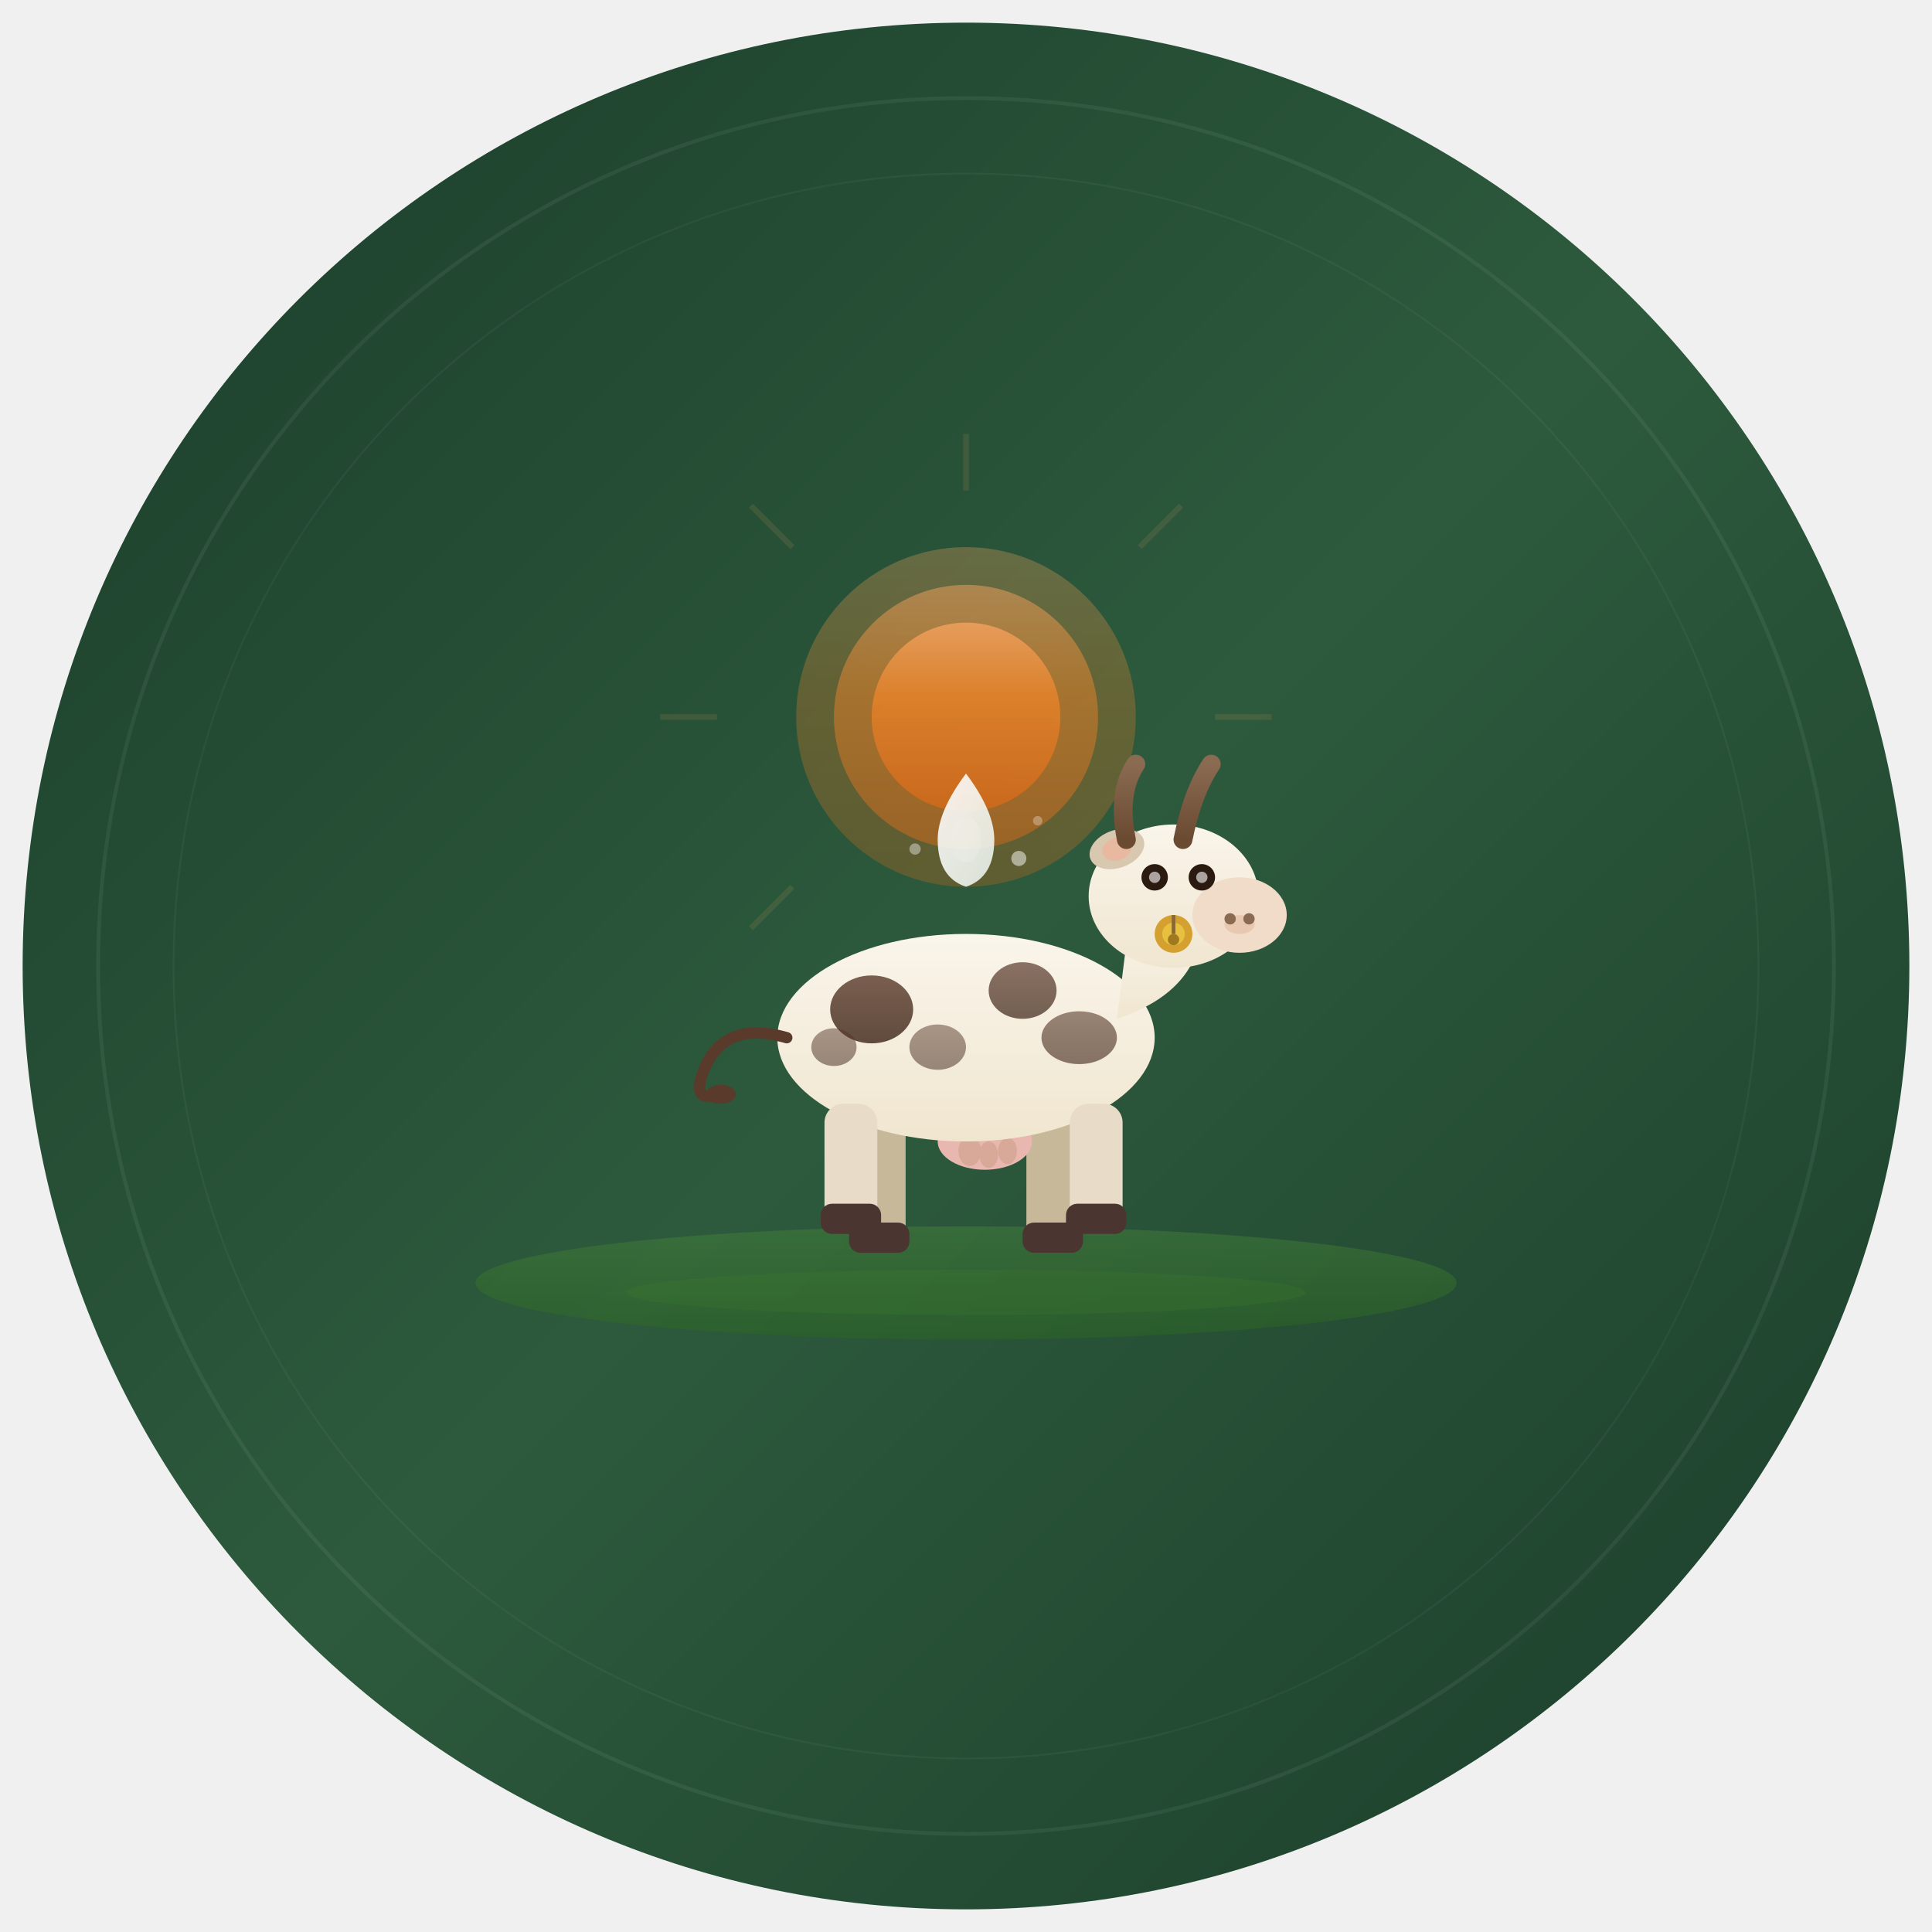
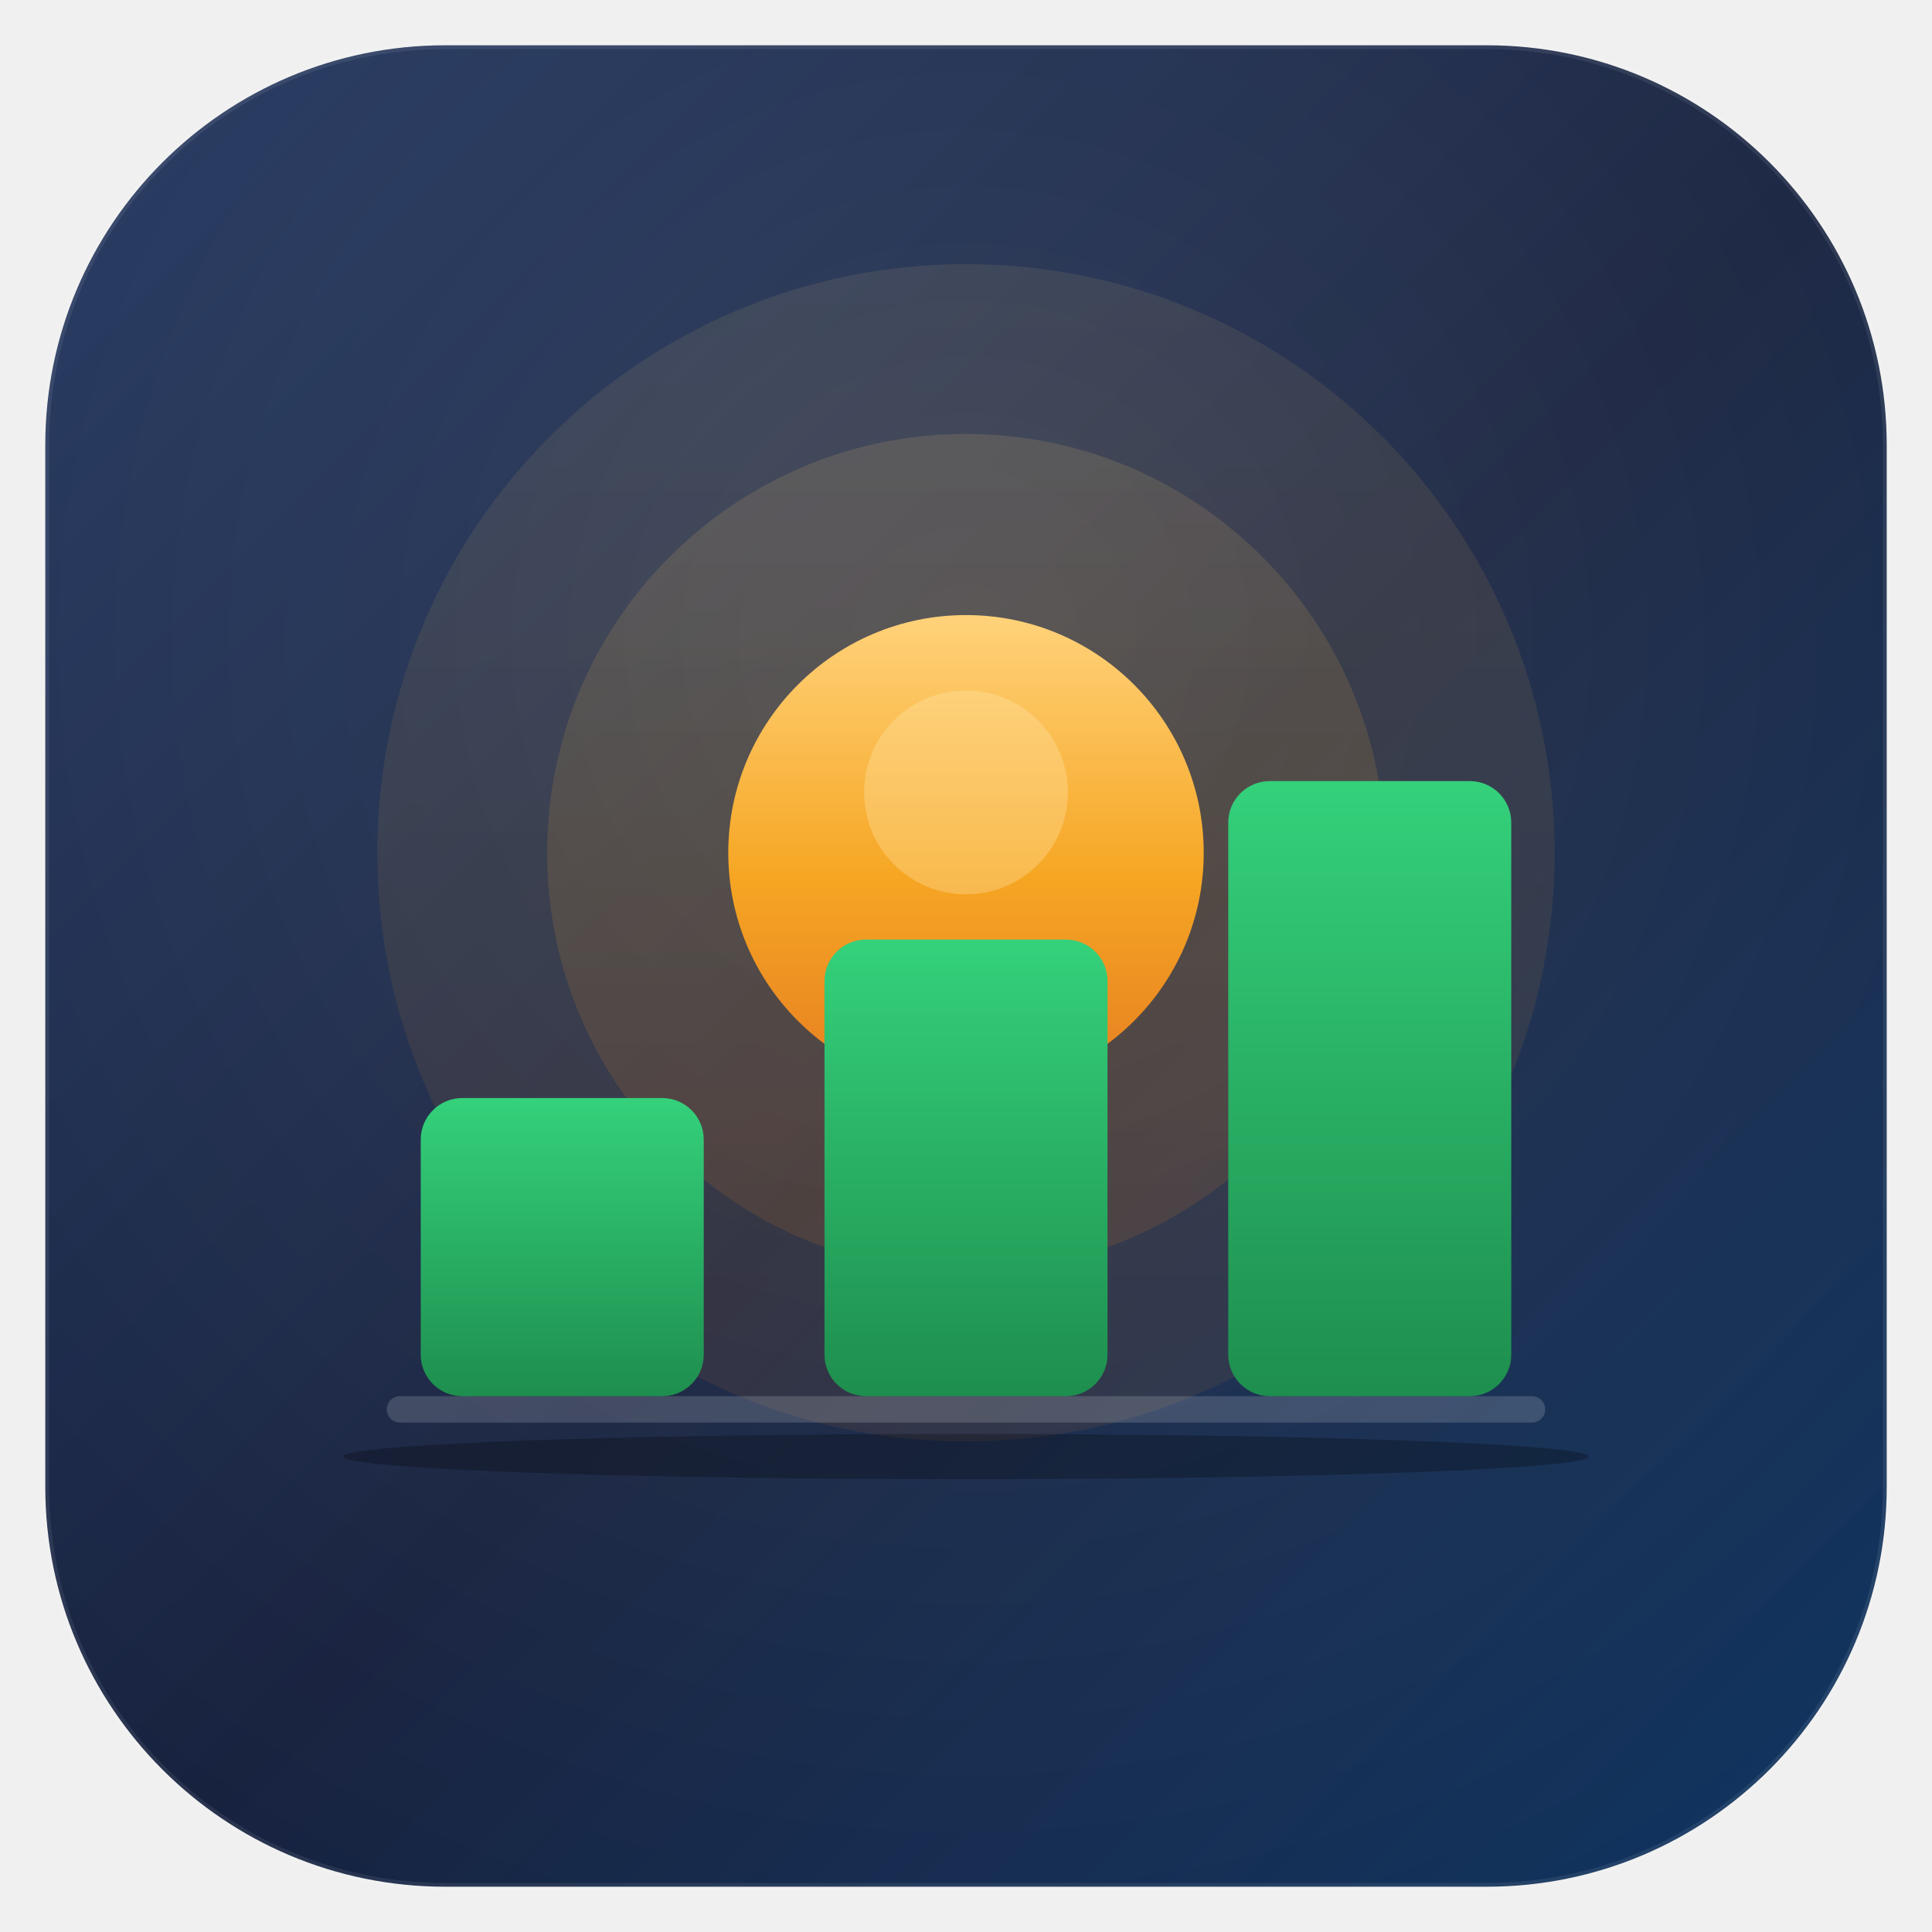
<svg xmlns="http://www.w3.org/2000/svg" viewBox="0 0 1024 1024" width="1024" height="1024">
  <defs>
-     <linearGradient id="bg-gradient" x1="0" y1="0" x2="1" y2="1">
-       <stop offset="0%" stop-color="#1a3c2a" />
-       <stop offset="50%" stop-color="#2d5a3d" />
-       <stop offset="100%" stop-color="#1a3c2a" />
+     <linearGradient id="pb-bg" x1="0" y1="0" x2="1" y2="1">
+       <stop offset="0%" stop-color="#22365e" />
+       <stop offset="52%" stop-color="#16213e" />
+       <stop offset="100%" stop-color="#0f3460" />
    </linearGradient>
-     <linearGradient id="sun-gradient" x1="0" y1="0" x2="0" y2="1">
-       <stop offset="0%" stop-color="#f4a460" />
-       <stop offset="40%" stop-color="#e8832a" />
-       <stop offset="100%" stop-color="#d4691a" />
+     <radialGradient id="pb-sheen" cx="0.5" cy="0.32" r="0.8">
+       <stop offset="0%" stop-color="#ffffff" stop-opacity="0.10" />
+       <stop offset="100%" stop-color="#ffffff" stop-opacity="0" />
+     </radialGradient>
+     <linearGradient id="pb-sun" x1="0" y1="0" x2="0" y2="1">
+       <stop offset="0%" stop-color="#ffd27a" />
+       <stop offset="55%" stop-color="#f6a623" />
+       <stop offset="100%" stop-color="#e67e22" />
    </linearGradient>
-     <linearGradient id="body-gradient" x1="0" y1="0" x2="0" y2="1">
-       <stop offset="0%" stop-color="#faf5eb" />
-       <stop offset="100%" stop-color="#f0e6d0" />
-     </linearGradient>
-     <linearGradient id="spot-gradient" x1="0" y1="0" x2="0" y2="1">
-       <stop offset="0%" stop-color="#5a3a2a" />
-       <stop offset="100%" stop-color="#3a2215" />
-     </linearGradient>
-     <linearGradient id="horn-gradient" x1="0" y1="0" x2="0" y2="1">
-       <stop offset="0%" stop-color="#8a6a50" />
-       <stop offset="100%" stop-color="#6a4a30" />
-     </linearGradient>
-     <linearGradient id="grass-gradient" x1="0" y1="0" x2="0" y2="1">
-       <stop offset="0%" stop-color="#4a8a3a" />
-       <stop offset="100%" stop-color="#2d6a1a" />
-     </linearGradient>
-     <linearGradient id="milk-gradient" x1="0" y1="0" x2="1" y2="1">
-       <stop offset="0%" stop-color="#ffffff" />
-       <stop offset="100%" stop-color="#e8f0e8" />
+     <linearGradient id="pb-bar" x1="0" y1="1" x2="0" y2="0">
+       <stop offset="0%" stop-color="#1e8e4e" />
+       <stop offset="100%" stop-color="#34d17b" />
    </linearGradient>
  </defs>
-   <circle cx="512" cy="512" r="500" fill="url(#bg-gradient)" />
-   <circle cx="512" cy="512" r="460" fill="none" stroke="rgba(255,255,255,0.06)" stroke-width="2" />
-   <circle cx="512" cy="512" r="420" fill="none" stroke="rgba(255,255,255,0.04)" stroke-width="1" />
-   <circle cx="512" cy="380" r="90" fill="url(#sun-gradient)" opacity="0.3" />
-   <circle cx="512" cy="380" r="70" fill="url(#sun-gradient)" opacity="0.5" />
-   <circle cx="512" cy="380" r="50" fill="url(#sun-gradient)" opacity="0.8" />
-   <g opacity="0.12" stroke="#f4a460" stroke-width="3" fill="none">
-     <line x1="512" y1="260" x2="512" y2="230" />
-     <line x1="512" y1="500" x2="512" y2="530" />
-     <line x1="380" y1="380" x2="350" y2="380" />
-     <line x1="644" y1="380" x2="674" y2="380" />
-     <line x1="420" y1="290" x2="398" y2="268" />
-     <line x1="604" y1="290" x2="626" y2="268" />
-     <line x1="420" y1="470" x2="398" y2="492" />
-     <line x1="604" y1="470" x2="626" y2="492" />
+   <rect x="24" y="24" width="976" height="976" rx="212" fill="url(#pb-bg)" />
+   <rect x="24" y="24" width="976" height="976" rx="212" fill="url(#pb-sheen)" />
+   <rect x="24" y="24" width="976" height="976" rx="212" fill="none" stroke="rgba(255,255,255,0.08)" stroke-width="4" />
+   <circle cx="512" cy="452" r="312" fill="url(#pb-sun)" opacity="0.09" />
+   <circle cx="512" cy="452" r="222" fill="url(#pb-sun)" opacity="0.13" />
+   <circle cx="512" cy="452" r="126" fill="url(#pb-sun)" />
+   <circle cx="512" cy="420" r="54" fill="#ffe9b0" opacity="0.32" />
+   <ellipse cx="512" cy="772" rx="330" ry="12" fill="#000000" opacity="0.25" />
+   <g>
+     <rect x="223" y="582" width="150" height="158" rx="22" fill="url(#pb-bar)" />
+     <rect x="437" y="498" width="150" height="242" rx="22" fill="url(#pb-bar)" />
+     <rect x="651" y="414" width="150" height="326" rx="22" fill="url(#pb-bar)" />
+     <rect x="205" y="740" width="614" height="14" rx="7" fill="#ffffff" opacity="0.16" />
  </g>
-   <ellipse cx="512" cy="680" rx="260" ry="30" fill="url(#grass-gradient)" opacity="0.4" />
-   <ellipse cx="512" cy="685" rx="180" ry="12" fill="#3a7a2a" opacity="0.3" />
-   <g transform="translate(512, 560)">
-     <rect x="-60" y="30" width="28" height="70" rx="10" fill="#c8b89a" />
-     <rect x="32" y="30" width="28" height="70" rx="10" fill="#c8b89a" />
-     <rect x="-62" y="88" width="32" height="16" rx="6" fill="#4a3530" />
-     <rect x="30" y="88" width="32" height="16" rx="6" fill="#4a3530" />
-     <ellipse cx="10" cy="45" rx="25" ry="15" fill="#e8b8b0" />
-     <ellipse cx="2" cy="50" rx="6" ry="8" fill="#d8a898" />
-     <ellipse cx="12" cy="52" rx="5" ry="7" fill="#d8a898" />
-     <ellipse cx="22" cy="50" rx="5" ry="7" fill="#d8a898" />
-     <ellipse cx="0" cy="-10" rx="100" ry="55" fill="url(#body-gradient)" />
-     <ellipse cx="-50" cy="-25" rx="22" ry="18" fill="url(#spot-gradient)" opacity="0.8" />
-     <ellipse cx="30" cy="-35" rx="18" ry="15" fill="url(#spot-gradient)" opacity="0.7" />
-     <ellipse cx="60" cy="-10" rx="20" ry="14" fill="url(#spot-gradient)" opacity="0.6" />
-     <ellipse cx="-15" cy="-5" rx="15" ry="12" fill="url(#spot-gradient)" opacity="0.5" />
-     <ellipse cx="-70" cy="-5" rx="12" ry="10" fill="url(#spot-gradient)" opacity="0.5" />
-     <path d="M-95,-10 Q-130,-20 -140,10 Q-145,25 -130,20" stroke="#5a3a2a" stroke-width="6" fill="none" stroke-linecap="round" />
-     <ellipse cx="-130" cy="20" rx="8" ry="5" fill="#5a3a2a" />
-     <rect x="-75" y="25" width="28" height="65" rx="10" fill="#e8dcc8" />
-     <rect x="55" y="25" width="28" height="65" rx="10" fill="#e8dcc8" />
-     <rect x="-77" y="78" width="32" height="16" rx="6" fill="#4a3530" />
-     <rect x="53" y="78" width="32" height="16" rx="6" fill="#4a3530" />
-     <path d="M80,-20 Q110,-30 120,-50 Q125,-65 115,-70 Q100,-75 85,-60" fill="url(#body-gradient)" />
-     <ellipse cx="110" cy="-85" rx="45" ry="38" fill="url(#body-gradient)" />
-     <ellipse cx="145" cy="-75" rx="25" ry="20" fill="#f0dcc8" />
-     <ellipse cx="145" cy="-70" rx="8" ry="5" fill="#e8c8b0" />
-     <circle cx="140" cy="-73" r="3" fill="#8a6a50" />
-     <circle cx="150" cy="-73" r="3" fill="#8a6a50" />
-     <circle cx="125" cy="-95" r="7" fill="#2a1a10" />
-     <circle cx="125" cy="-95" r="3" fill="white" opacity="0.6" />
-     <circle cx="100" cy="-95" r="7" fill="#2a1a10" />
-     <circle cx="100" cy="-95" r="3" fill="white" opacity="0.6" />
-     <ellipse cx="80" cy="-110" rx="15" ry="10" fill="#d8c8b0" transform="rotate(-20, 80, -110)" />
-     <ellipse cx="80" cy="-110" rx="8" ry="6" fill="#e8b8a0" transform="rotate(-20, 80, -110)" />
-     <path d="M85,-115 Q80,-140 90,-155" stroke="url(#horn-gradient)" stroke-width="10" fill="none" stroke-linecap="round" />
-     <path d="M115,-115 Q120,-140 130,-155" stroke="url(#horn-gradient)" stroke-width="10" fill="none" stroke-linecap="round" />
-     <circle cx="110" cy="-65" r="10" fill="#d4a030" />
-     <circle cx="110" cy="-65" r="6" fill="#e8c040" />
-     <circle cx="110" cy="-62" r="3" fill="#a07820" />
-     <line x1="110" y1="-75" x2="110" y2="-65" stroke="#8a6a30" stroke-width="2" />
-   </g>
-   <g transform="translate(512, 440)" opacity="0.9">
-     <path d="M0,-30 Q15,-10 15,5 Q15,25 0,30 Q-15,25 -15,5 Q-15,-10 0,-30Z" fill="url(#milk-gradient)" />
-     <ellipse cx="0" cy="5" rx="8" ry="12" fill="white" opacity="0.3" />
-   </g>
-   <circle cx="540" cy="455" r="4" fill="white" opacity="0.5" />
-   <circle cx="485" cy="450" r="3" fill="white" opacity="0.4" />
-   <circle cx="550" cy="435" r="2.5" fill="white" opacity="0.3" />
</svg>
